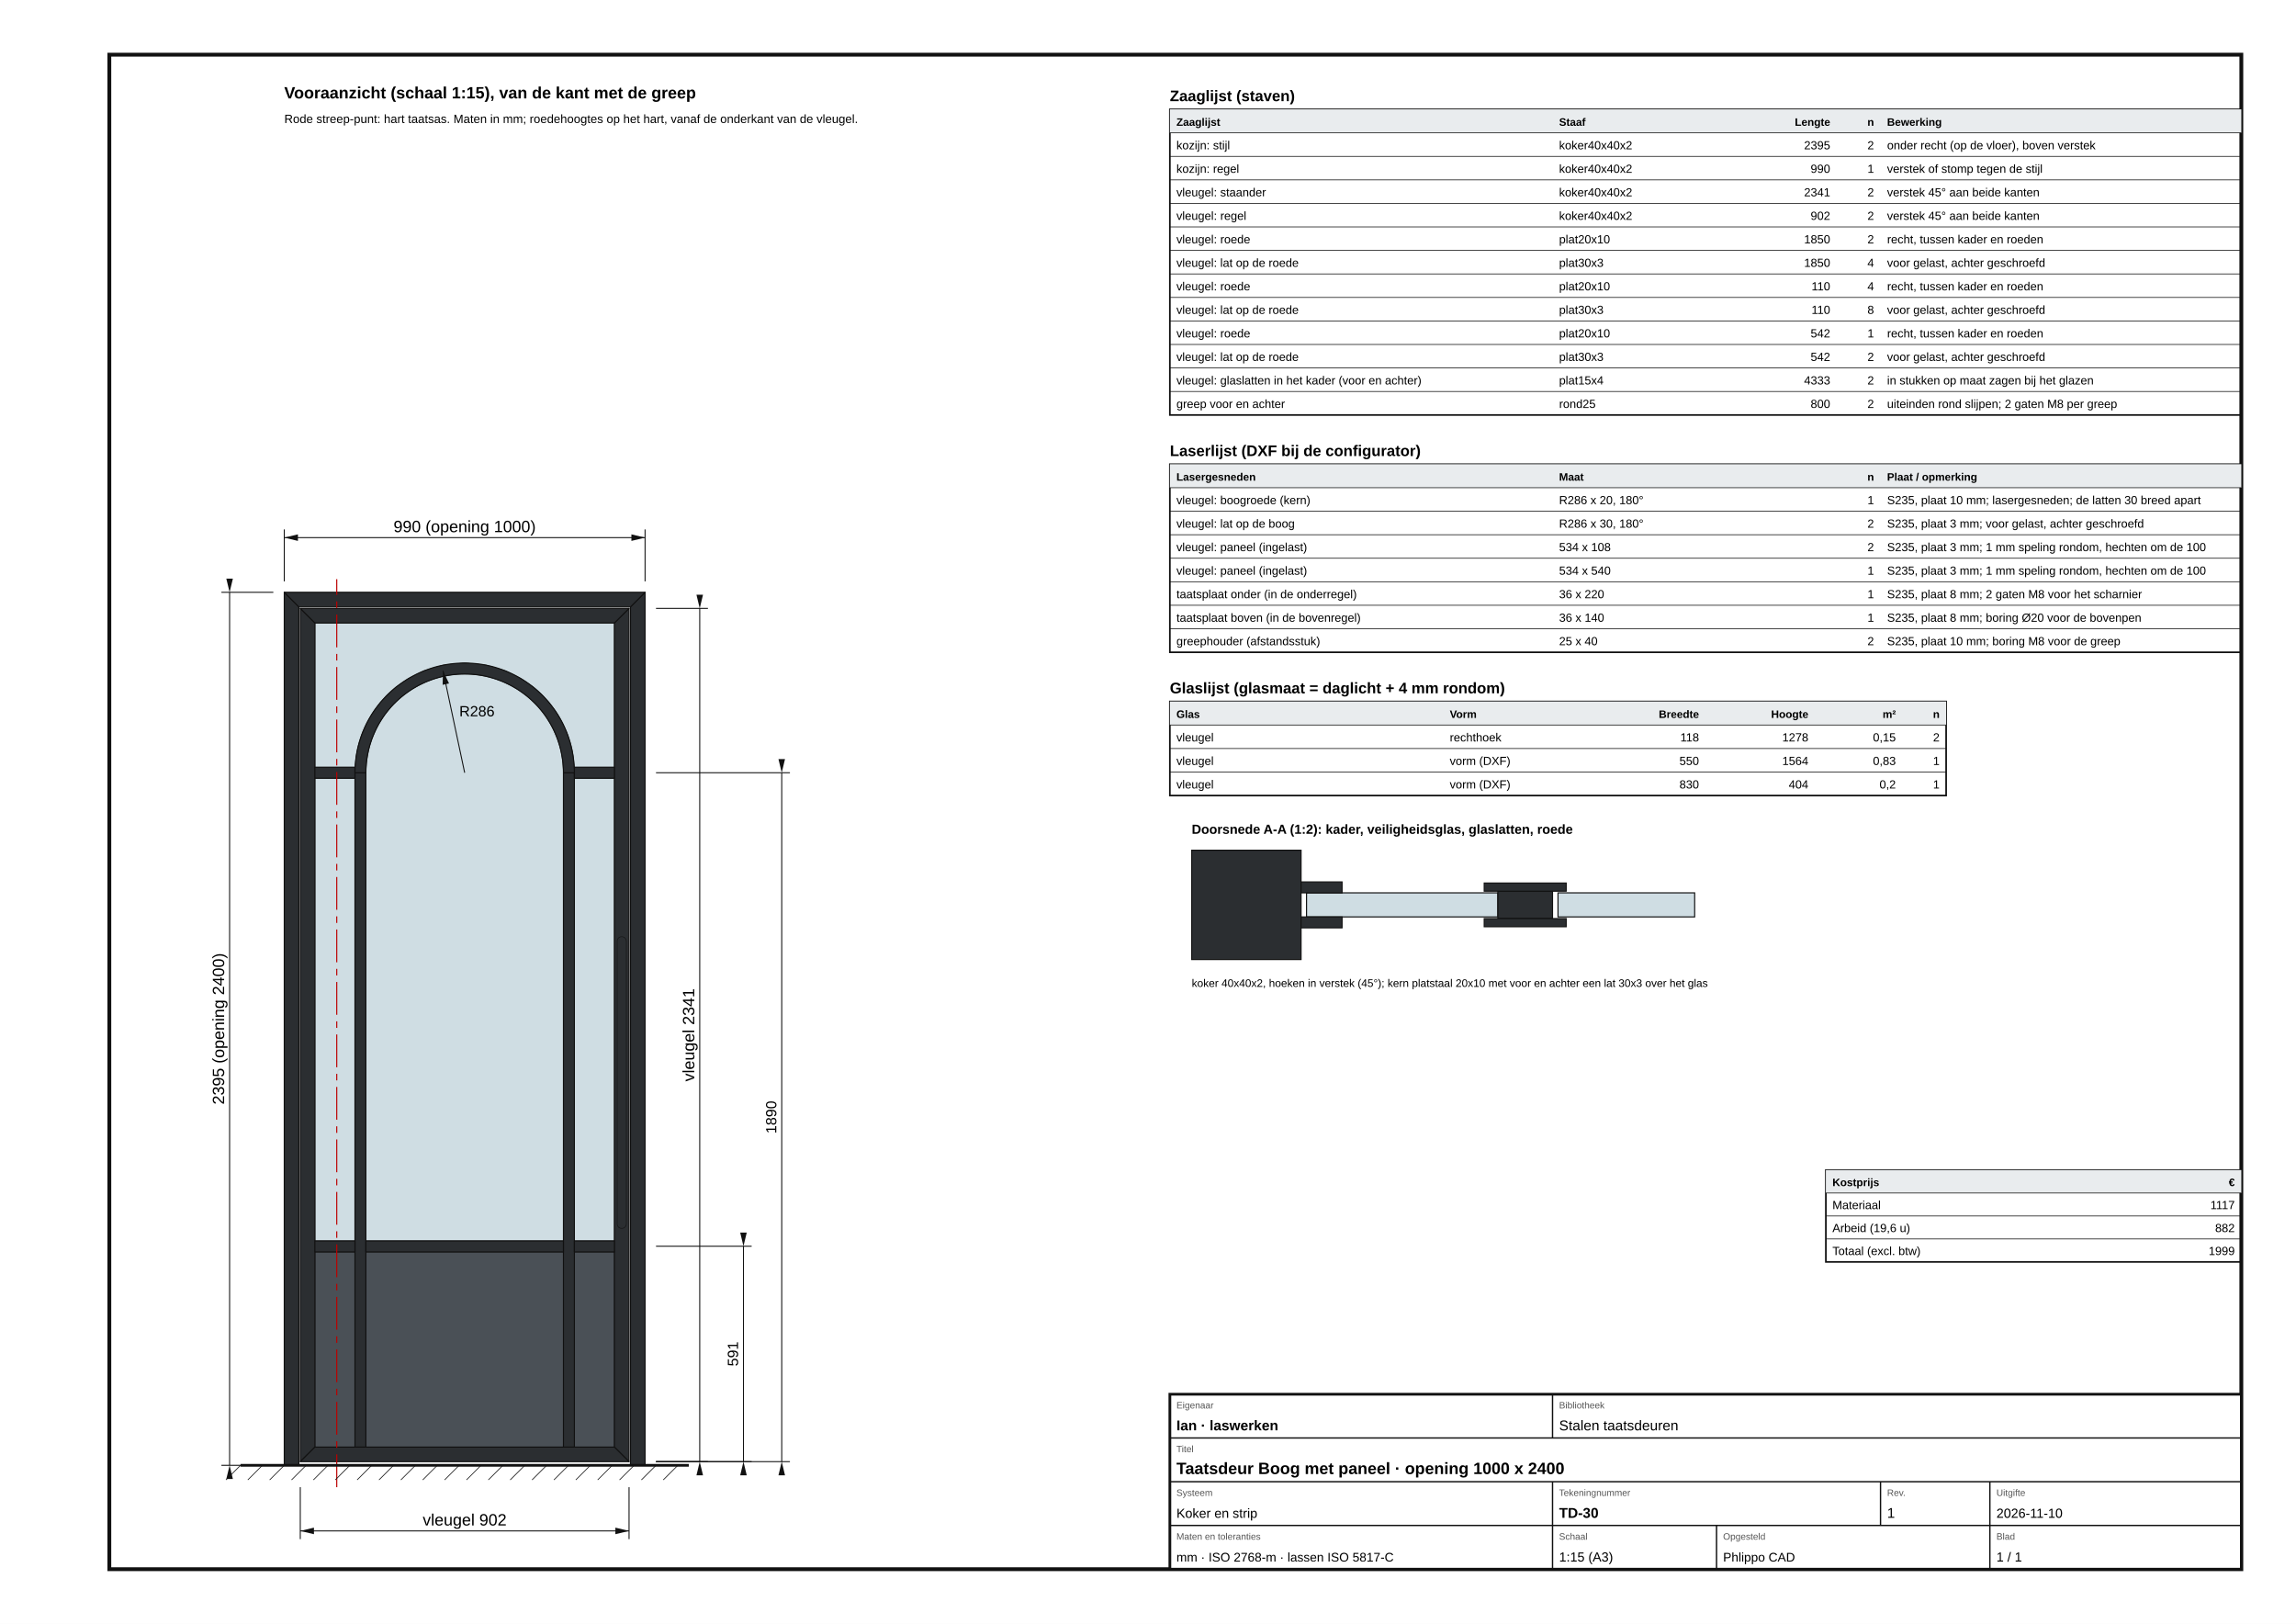
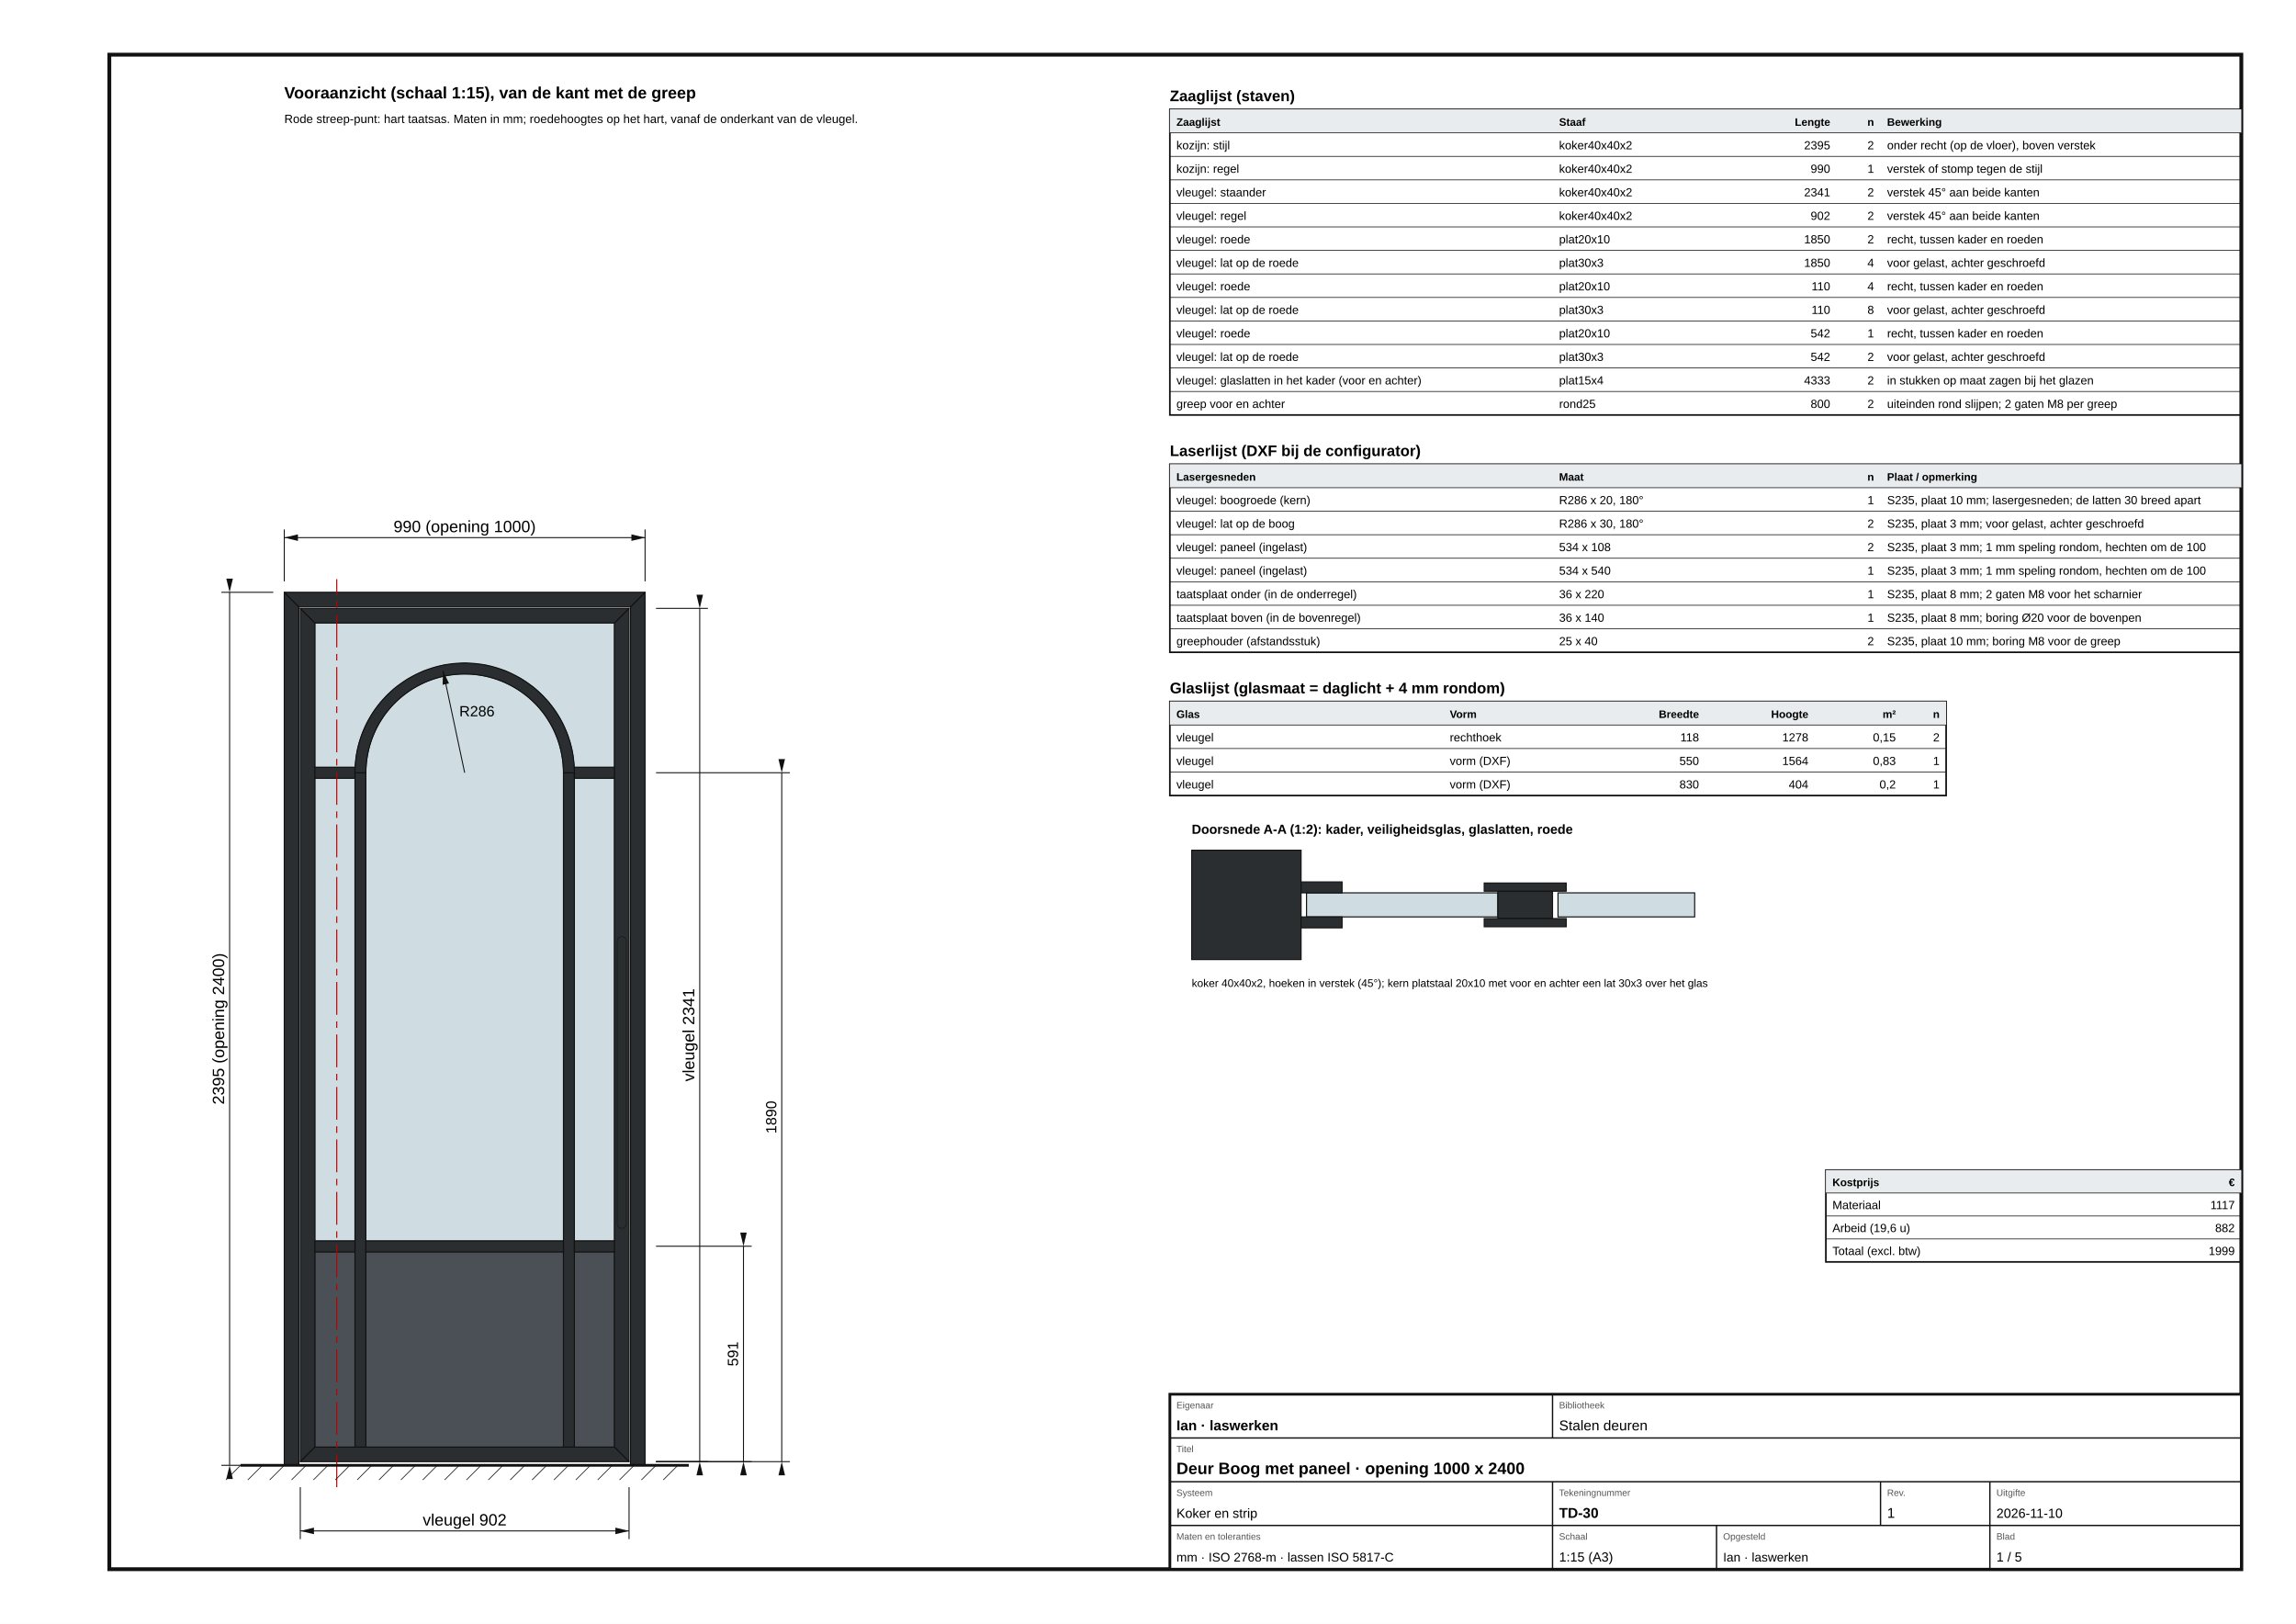
<svg xmlns="http://www.w3.org/2000/svg" viewBox="0 0 420 297" width="420mm" height="297mm" font-family="Arial, Helvetica, sans-serif">
  <rect width="420" height="297" fill="#fff" />
  <rect x="20" y="10" width="390" height="277" fill="none" stroke="#111" stroke-width="0.7" />
  <polygon points="57.6,226.97 64.93,226.97 64.93,142.33 57.6,142.33" fill="#cfdde3" stroke="#111" stroke-width="0.15" stroke-linejoin="round" />
  <polygon points="105.07,226.97 112.4,226.97 112.4,142.33 105.07,142.33" fill="#cfdde3" stroke="#111" stroke-width="0.15" stroke-linejoin="round" />
  <polygon points="66.93,226.97 103.07,226.97 103.07,141.33 103.07,141.33 103.06,140.86 103.04,140.39 103.01,139.92 102.97,139.44 102.91,138.98 102.84,138.51 102.76,138.04 102.67,137.58 102.57,137.12 102.45,136.66 102.32,136.2 102.18,135.75 102.03,135.3 101.87,134.86 101.69,134.42 101.5,133.98 101.31,133.56 101.1,133.13 100.88,132.71 100.65,132.3 100.4,131.89 100.15,131.49 99.89,131.1 99.62,130.71 99.33,130.34 99.04,129.96 98.74,129.6 98.43,129.24 98.11,128.9 97.78,128.56 97.44,128.23 97.09,127.91 96.73,127.6 96.37,127.29 96,127 95.62,126.72 95.23,126.44 94.84,126.18 94.44,125.93 94.03,125.69 93.62,125.46 93.2,125.24 92.78,125.03 92.35,124.83 91.91,124.64 91.47,124.47 91.03,124.3 90.58,124.15 90.13,124.01 89.68,123.88 89.22,123.77 88.76,123.66 88.29,123.57 87.83,123.49 87.36,123.42 86.89,123.37 86.42,123.32 85.95,123.29 85.47,123.27 85,123.27 84.53,123.27 84.05,123.29 83.58,123.32 83.11,123.37 82.64,123.42 82.17,123.49 81.71,123.57 81.24,123.66 80.78,123.77 80.32,123.88 79.87,124.01 79.42,124.15 78.97,124.3 78.53,124.47 78.09,124.64 77.65,124.83 77.22,125.03 76.8,125.24 76.38,125.46 75.97,125.69 75.56,125.93 75.16,126.18 74.77,126.44 74.38,126.72 74,127 73.63,127.29 73.27,127.6 72.91,127.91 72.56,128.23 72.22,128.56 71.89,128.9 71.57,129.24 71.26,129.6 70.96,129.96 70.67,130.34 70.38,130.71 70.11,131.1 69.85,131.49 69.6,131.89 69.35,132.3 69.12,132.71 68.9,133.13 68.69,133.56 68.5,133.98 68.31,134.42 68.13,134.86 67.97,135.3 67.82,135.75 67.68,136.2 67.55,136.66 67.43,137.12 67.33,137.58 67.24,138.04 67.16,138.51 67.09,138.98 67.03,139.44 66.99,139.92 66.96,140.39 66.94,140.86 66.93,141.33" fill="#cfdde3" stroke="#111" stroke-width="0.15" stroke-linejoin="round" />
  <polygon points="57.6,140.33 64.8,140.33 64.96,140.33 65.15,138.41 65.16,138.33 65.17,138.24 65.19,138.14 65.21,138.03 65.23,137.92 65.25,137.81 65.27,137.68 65.29,137.54 65.32,137.4 65.36,137.24 65.39,137.07 65.43,136.89 65.48,136.69 65.53,136.47 65.59,136.23 65.67,135.96 65.75,135.67 65.85,135.35 65.96,134.99 66.1,134.58 66.27,134.13 66.48,133.62 66.73,133.03 67.05,132.36 67.46,131.59 67.98,130.7 68.67,129.67 69.58,128.49 70.81,127.14 72.46,125.66 74.68,124.13 77.55,122.7 81.06,121.66 85,121.27 88.94,121.66 92.45,122.7 95.32,124.13 97.54,125.66 99.19,127.14 100.42,128.49 101.33,129.67 102.02,130.7 102.54,131.59 102.95,132.36 103.27,133.03 103.52,133.62 103.73,134.13 103.9,134.58 104.04,134.99 104.15,135.35 104.25,135.67 104.33,135.96 104.41,136.23 104.47,136.47 104.52,136.69 104.57,136.89 104.61,137.07 104.64,137.24 104.68,137.4 104.71,137.54 104.73,137.68 104.75,137.81 104.77,137.92 104.79,138.03 104.81,138.14 104.83,138.24 104.84,138.33 104.85,138.41 105.04,140.33 105.2,140.33 112.4,140.33 112.4,113.93 57.6,113.93" fill="#cfdde3" stroke="#111" stroke-width="0.15" stroke-linejoin="round" />
  <polygon points="57.6,264.67 64.93,264.67 64.93,228.97 57.6,228.97" fill="#4a5056" stroke="#111" stroke-width="0.15" stroke-linejoin="round" />
  <polygon points="105.07,264.67 112.4,264.67 112.4,228.97 105.07,228.97" fill="#4a5056" stroke="#111" stroke-width="0.15" stroke-linejoin="round" />
  <polygon points="66.93,264.67 103.07,264.67 103.07,228.97 66.93,228.97" fill="#4a5056" stroke="#111" stroke-width="0.15" stroke-linejoin="round" />
  <polygon points="52,268 52,108.33 54.67,111 54.67,268" fill="#2b2e31" stroke="#111" stroke-width="0.2" stroke-linejoin="round" />
  <polygon points="115.33,268 115.33,111 118,108.33 118,268" fill="#2b2e31" stroke="#111" stroke-width="0.2" stroke-linejoin="round" />
  <polygon points="52,108.33 118,108.33 115.33,111 54.67,111" fill="#2b2e31" stroke="#111" stroke-width="0.2" stroke-linejoin="round" />
  <polygon points="54.93,267.33 54.93,111.27 57.6,113.93 57.6,264.67" fill="#2b2e31" stroke="#111" stroke-width="0.2" stroke-linejoin="round" />
  <polygon points="112.4,264.67 112.4,113.93 115.07,111.27 115.07,267.33" fill="#2b2e31" stroke="#111" stroke-width="0.2" stroke-linejoin="round" />
  <polygon points="57.6,264.67 112.4,264.67 115.07,267.33 54.93,267.33" fill="#2b2e31" stroke="#111" stroke-width="0.2" stroke-linejoin="round" />
  <polygon points="54.93,111.27 115.07,111.27 112.4,113.93 57.6,113.93" fill="#2b2e31" stroke="#111" stroke-width="0.2" stroke-linejoin="round" />
  <polygon points="64.93,264.67 64.93,141.33 66.93,141.33 66.93,264.67" fill="#2b2e31" stroke="#111" stroke-width="0.2" stroke-linejoin="round" />
  <polygon points="57.6,140.33 64.93,140.33 64.93,142.33 57.6,142.33" fill="#2b2e31" stroke="#111" stroke-width="0.2" stroke-linejoin="round" />
  <polygon points="57.6,226.97 64.93,226.97 64.93,228.97 57.6,228.97" fill="#2b2e31" stroke="#111" stroke-width="0.2" stroke-linejoin="round" />
  <polygon points="103.07,264.67 103.07,141.33 105.07,141.33 105.07,264.67" fill="#2b2e31" stroke="#111" stroke-width="0.2" stroke-linejoin="round" />
  <polygon points="105.07,140.33 112.4,140.33 112.4,142.33 105.07,142.33" fill="#2b2e31" stroke="#111" stroke-width="0.2" stroke-linejoin="round" />
  <polygon points="105.07,226.97 112.4,226.97 112.4,228.97 105.07,228.97" fill="#2b2e31" stroke="#111" stroke-width="0.2" stroke-linejoin="round" />
  <polygon points="105.07,141.33 105.05,140.63 105.02,139.93 104.96,139.24 104.87,138.54 104.76,137.85 104.63,137.16 104.47,136.48 104.29,135.8 104.08,135.13 103.86,134.47 103.61,133.82 103.33,133.17 103.04,132.54 102.72,131.91 102.38,131.3 102.02,130.7 101.64,130.11 101.23,129.54 100.81,128.98 100.37,128.43 99.91,127.91 99.43,127.39 98.94,126.9 98.43,126.42 97.9,125.96 97.35,125.52 96.79,125.1 96.22,124.7 95.63,124.32 95.03,123.96 94.42,123.62 93.8,123.3 93.16,123 92.52,122.73 91.86,122.48 91.2,122.25 90.53,122.04 89.85,121.86 89.17,121.71 88.48,121.57 87.79,121.46 87.1,121.38 86.4,121.32 85.7,121.28 85,121.27 84.3,121.28 83.6,121.32 82.9,121.38 82.21,121.46 81.52,121.57 80.83,121.71 80.15,121.86 79.47,122.04 78.8,122.25 78.14,122.48 77.48,122.73 76.84,123 76.2,123.3 75.58,123.62 74.97,123.96 74.37,124.32 73.78,124.7 73.21,125.1 72.65,125.52 72.1,125.96 71.57,126.42 71.06,126.9 70.57,127.39 70.09,127.91 69.63,128.43 69.19,128.98 68.77,129.54 68.36,130.11 67.98,130.7 67.62,131.3 67.28,131.91 66.96,132.54 66.67,133.17 66.39,133.82 66.14,134.47 65.92,135.13 65.71,135.8 65.53,136.48 65.37,137.16 65.24,137.85 65.13,138.54 65.04,139.24 64.98,139.93 64.95,140.63 64.93,141.33 66.93,141.33 66.94,140.7 66.98,140.07 67.03,139.44 67.11,138.82 67.21,138.2 67.33,137.58 67.47,136.96 67.63,136.35 67.82,135.75 68.02,135.15 68.25,134.57 68.5,133.98 68.76,133.41 69.05,132.85 69.35,132.3 69.68,131.76 70.02,131.23 70.38,130.71 70.76,130.21 71.16,129.72 71.57,129.24 72,128.78 72.45,128.34 72.91,127.91 73.39,127.49 73.88,127.1 74.38,126.72 74.9,126.36 75.43,126.01 75.97,125.69 76.52,125.38 77.08,125.1 77.65,124.83 78.23,124.58 78.82,124.36 79.42,124.15 80.02,123.97 80.63,123.8 81.24,123.66 81.86,123.54 82.49,123.44 83.11,123.37 83.74,123.31 84.37,123.28 85,123.27 85.63,123.28 86.26,123.31 86.89,123.37 87.51,123.44 88.14,123.54 88.76,123.66 89.37,123.8 89.98,123.97 90.58,124.15 91.18,124.36 91.77,124.58 92.35,124.83 92.92,125.1 93.48,125.38 94.03,125.69 94.57,126.01 95.1,126.36 95.62,126.72 96.12,127.1 96.61,127.49 97.09,127.91 97.55,128.34 98,128.78 98.43,129.24 98.84,129.72 99.24,130.21 99.62,130.71 99.98,131.23 100.32,131.76 100.65,132.3 100.95,132.85 101.24,133.41 101.5,133.98 101.75,134.57 101.98,135.15 102.18,135.75 102.37,136.35 102.53,136.96 102.67,137.58 102.79,138.2 102.89,138.82 102.97,139.44 103.02,140.07 103.06,140.7 103.07,141.33" fill="#2b2e31" stroke="#111" stroke-width="0.2" stroke-linejoin="round" />
  <polygon points="66.93,226.97 103.07,226.97 103.07,228.97 66.93,228.97" fill="#2b2e31" stroke="#111" stroke-width="0.2" stroke-linejoin="round" />
  <line x1="61.6" y1="272" x2="61.6" y2="105.93" stroke="#b00" stroke-width="0.2" stroke-dasharray="6 1.2 1.2 1.2" />
  <rect x="112.9" y="171.33" width="1.67" height="53.33" rx="0.8" fill="#2b2e31" stroke="#111" stroke-width="0.1" />
  <line x1="44" y1="268" x2="126" y2="268" stroke="#111" stroke-width="0.5" />
  <line x1="44" y1="268" x2="41.33" y2="270.67" stroke="#111" stroke-width="0.13" />
  <line x1="48" y1="268" x2="45.33" y2="270.67" stroke="#111" stroke-width="0.13" />
  <line x1="52" y1="268" x2="49.33" y2="270.67" stroke="#111" stroke-width="0.13" />
  <line x1="56" y1="268" x2="53.33" y2="270.67" stroke="#111" stroke-width="0.13" />
  <line x1="60" y1="268" x2="57.33" y2="270.67" stroke="#111" stroke-width="0.13" />
  <line x1="64" y1="268" x2="61.33" y2="270.67" stroke="#111" stroke-width="0.13" />
  <line x1="68" y1="268" x2="65.33" y2="270.67" stroke="#111" stroke-width="0.13" />
  <line x1="72" y1="268" x2="69.33" y2="270.67" stroke="#111" stroke-width="0.13" />
  <line x1="76" y1="268" x2="73.33" y2="270.67" stroke="#111" stroke-width="0.13" />
  <line x1="80" y1="268" x2="77.33" y2="270.67" stroke="#111" stroke-width="0.13" />
  <line x1="84" y1="268" x2="81.33" y2="270.67" stroke="#111" stroke-width="0.13" />
  <line x1="88" y1="268" x2="85.33" y2="270.67" stroke="#111" stroke-width="0.13" />
  <line x1="92" y1="268" x2="89.33" y2="270.67" stroke="#111" stroke-width="0.13" />
  <line x1="96" y1="268" x2="93.33" y2="270.67" stroke="#111" stroke-width="0.13" />
  <line x1="100" y1="268" x2="97.33" y2="270.67" stroke="#111" stroke-width="0.13" />
  <line x1="104" y1="268" x2="101.33" y2="270.67" stroke="#111" stroke-width="0.13" />
  <line x1="108" y1="268" x2="105.33" y2="270.67" stroke="#111" stroke-width="0.13" />
  <line x1="112" y1="268" x2="109.33" y2="270.67" stroke="#111" stroke-width="0.13" />
  <line x1="116" y1="268" x2="113.33" y2="270.67" stroke="#111" stroke-width="0.13" />
  <line x1="120" y1="268" x2="117.33" y2="270.67" stroke="#111" stroke-width="0.13" />
  <line x1="124" y1="268" x2="121.33" y2="270.67" stroke="#111" stroke-width="0.13" />
  <line x1="52" y1="106.33" x2="52" y2="96.83" stroke="#111" stroke-width="0.18" />
  <line x1="118" y1="106.33" x2="118" y2="96.83" stroke="#111" stroke-width="0.18" />
  <line x1="52" y1="98.33" x2="118" y2="98.33" stroke="#111" stroke-width="0.18" />
  <polygon points="52,98.33 54.5,98.93 54.5,97.73" fill="#111" />
  <polygon points="118,98.33 115.5,97.73 115.5,98.93" fill="#111" />
  <text x="85" y="97.33" font-size="3" text-anchor="middle">990 (opening 1000)</text>
  <line x1="50" y1="268" x2="40.5" y2="268" stroke="#111" stroke-width="0.18" />
  <line x1="50" y1="108.33" x2="40.5" y2="108.33" stroke="#111" stroke-width="0.18" />
  <line x1="42" y1="268" x2="42" y2="108.33" stroke="#111" stroke-width="0.18" />
  <polygon points="42,268 41.4,270.5 42.6,270.5" fill="#111" />
  <polygon points="42,108.33 42.6,105.83 41.4,105.83" fill="#111" />
  <text x="41" y="188.17" font-size="3" text-anchor="middle" transform="rotate(-90 41 188.17)">2395 (opening 2400)</text>
  <line x1="54.93" y1="272" x2="54.93" y2="281.5" stroke="#111" stroke-width="0.18" />
  <line x1="115.07" y1="272" x2="115.07" y2="281.5" stroke="#111" stroke-width="0.18" />
  <line x1="54.93" y1="280" x2="115.07" y2="280" stroke="#111" stroke-width="0.18" />
  <polygon points="54.93,280 57.43,280.6 57.43,279.4" fill="#111" />
  <polygon points="115.07,280 112.57,279.4 112.57,280.6" fill="#111" />
  <text x="85" y="279" font-size="3" text-anchor="middle">vleugel 902</text>
  <line x1="120" y1="267.33" x2="129.5" y2="267.33" stroke="#111" stroke-width="0.18" />
  <line x1="120" y1="111.27" x2="129.5" y2="111.27" stroke="#111" stroke-width="0.18" />
  <line x1="128" y1="267.33" x2="128" y2="111.27" stroke="#111" stroke-width="0.18" />
  <polygon points="128,267.33 127.4,269.83 128.6,269.83" fill="#111" />
  <polygon points="128,111.27 128.6,108.77 127.4,108.77" fill="#111" />
  <text x="127" y="189.3" font-size="3" text-anchor="middle" transform="rotate(-90 127 189.3)">vleugel 2341</text>
  <line x1="120" y1="267.33" x2="137.5" y2="267.33" stroke="#111" stroke-width="0.18" />
  <line x1="120" y1="227.93" x2="137.5" y2="227.93" stroke="#111" stroke-width="0.18" />
  <line x1="136" y1="267.33" x2="136" y2="227.93" stroke="#111" stroke-width="0.18" />
  <polygon points="136,267.33 135.4,269.83 136.6,269.83" fill="#111" />
  <polygon points="136,227.93 136.6,225.43 135.4,225.43" fill="#111" />
  <text x="135" y="247.63" font-size="2.7" text-anchor="middle" transform="rotate(-90 135 247.63)">591</text>
  <line x1="120" y1="267.33" x2="144.5" y2="267.33" stroke="#111" stroke-width="0.18" />
  <line x1="120" y1="141.33" x2="144.5" y2="141.33" stroke="#111" stroke-width="0.18" />
  <line x1="143" y1="267.33" x2="143" y2="141.33" stroke="#111" stroke-width="0.18" />
  <polygon points="143,267.33 142.4,269.83 143.6,269.83" fill="#111" />
  <polygon points="143,141.33 143.6,138.83 142.4,138.83" fill="#111" />
  <text x="142" y="204.33" font-size="2.7" text-anchor="middle" transform="rotate(-90 142 204.33)">1890</text>
  <line x1="85" y1="141.33" x2="81.04" y2="122.68" stroke="#111" stroke-width="0.18" />
  <polygon points="81.04,122.68 80.97,125.25 82.14,125" fill="#111" />
  <text x="84.02" y="131.01" font-size="2.7">R286</text>
  <text x="52" y="18" font-size="3" font-weight="700">Vooraanzicht (schaal 1:15), van de kant met de greep</text>
  <text x="52" y="22.5" font-size="2.2">Rode streep-punt: hart taatsas. Maten in mm; roedehoogtes op het hart, vanaf de onderkant van de vleugel.</text>
  <text x="214" y="18.5" font-size="2.8" font-weight="700">Zaaglijst (staven)</text>
  <rect x="214" y="20" width="196" height="55.9" fill="none" stroke="#111" stroke-width="0.3" />
  <rect x="214" y="20" width="196" height="4.3" fill="#e9ecee" stroke="none" />
  <text x="215.2" y="23.01" font-size="1.978" font-weight="700">Zaaglijst</text>
  <text x="285.2" y="23.01" font-size="1.978" font-weight="700">Staaf</text>
  <text x="334.8" y="23.01" font-size="1.978" text-anchor="end" font-weight="700">Lengte</text>
  <text x="342.8" y="23.01" font-size="1.978" text-anchor="end" font-weight="700">n</text>
  <text x="345.2" y="23.01" font-size="1.978" font-weight="700">Bewerking</text>
  <line x1="214" y1="24.3" x2="410" y2="24.3" stroke="#111" stroke-width="0.13" />
  <text x="215.2" y="27.31" font-size="2.15">kozijn: stijl</text>
  <text x="285.2" y="27.31" font-size="2.15">koker40x40x2</text>
  <text x="334.8" y="27.31" font-size="2.15" text-anchor="end">2395</text>
  <text x="342.8" y="27.31" font-size="2.15" text-anchor="end">2</text>
  <text x="345.2" y="27.31" font-size="2.15">onder recht (op de vloer), boven verstek</text>
  <line x1="214" y1="28.6" x2="410" y2="28.6" stroke="#111" stroke-width="0.13" />
  <text x="215.2" y="31.61" font-size="2.15">kozijn: regel</text>
  <text x="285.2" y="31.61" font-size="2.15">koker40x40x2</text>
  <text x="334.8" y="31.61" font-size="2.15" text-anchor="end">990</text>
  <text x="342.8" y="31.61" font-size="2.15" text-anchor="end">1</text>
  <text x="345.2" y="31.61" font-size="2.15">verstek of stomp tegen de stijl</text>
  <line x1="214" y1="32.9" x2="410" y2="32.9" stroke="#111" stroke-width="0.13" />
  <text x="215.2" y="35.91" font-size="2.15">vleugel: staander</text>
  <text x="285.2" y="35.91" font-size="2.15">koker40x40x2</text>
  <text x="334.8" y="35.91" font-size="2.15" text-anchor="end">2341</text>
  <text x="342.8" y="35.91" font-size="2.15" text-anchor="end">2</text>
  <text x="345.2" y="35.91" font-size="2.15">verstek 45° aan beide kanten</text>
  <line x1="214" y1="37.2" x2="410" y2="37.2" stroke="#111" stroke-width="0.13" />
  <text x="215.2" y="40.21" font-size="2.15">vleugel: regel</text>
  <text x="285.2" y="40.21" font-size="2.15">koker40x40x2</text>
  <text x="334.8" y="40.21" font-size="2.15" text-anchor="end">902</text>
  <text x="342.8" y="40.21" font-size="2.15" text-anchor="end">2</text>
  <text x="345.2" y="40.21" font-size="2.15">verstek 45° aan beide kanten</text>
  <line x1="214" y1="41.5" x2="410" y2="41.5" stroke="#111" stroke-width="0.13" />
  <text x="215.2" y="44.51" font-size="2.15">vleugel: roede</text>
  <text x="285.2" y="44.51" font-size="2.15">plat20x10</text>
  <text x="334.8" y="44.51" font-size="2.15" text-anchor="end">1850</text>
  <text x="342.8" y="44.51" font-size="2.15" text-anchor="end">2</text>
  <text x="345.2" y="44.51" font-size="2.15">recht, tussen kader en roeden</text>
  <line x1="214" y1="45.8" x2="410" y2="45.8" stroke="#111" stroke-width="0.13" />
  <text x="215.2" y="48.81" font-size="2.15">vleugel: lat op de roede</text>
  <text x="285.2" y="48.81" font-size="2.15">plat30x3</text>
  <text x="334.8" y="48.81" font-size="2.15" text-anchor="end">1850</text>
  <text x="342.8" y="48.81" font-size="2.15" text-anchor="end">4</text>
  <text x="345.2" y="48.81" font-size="2.15">voor gelast, achter geschroefd</text>
  <line x1="214" y1="50.1" x2="410" y2="50.1" stroke="#111" stroke-width="0.13" />
  <text x="215.2" y="53.11" font-size="2.15">vleugel: roede</text>
  <text x="285.2" y="53.11" font-size="2.15">plat20x10</text>
  <text x="334.8" y="53.11" font-size="2.15" text-anchor="end">110</text>
  <text x="342.8" y="53.11" font-size="2.15" text-anchor="end">4</text>
  <text x="345.2" y="53.11" font-size="2.15">recht, tussen kader en roeden</text>
  <line x1="214" y1="54.4" x2="410" y2="54.4" stroke="#111" stroke-width="0.13" />
  <text x="215.2" y="57.41" font-size="2.15">vleugel: lat op de roede</text>
  <text x="285.2" y="57.41" font-size="2.15">plat30x3</text>
  <text x="334.8" y="57.41" font-size="2.15" text-anchor="end">110</text>
  <text x="342.8" y="57.41" font-size="2.15" text-anchor="end">8</text>
  <text x="345.2" y="57.41" font-size="2.15">voor gelast, achter geschroefd</text>
  <line x1="214" y1="58.7" x2="410" y2="58.7" stroke="#111" stroke-width="0.13" />
  <text x="215.2" y="61.71" font-size="2.15">vleugel: roede</text>
  <text x="285.2" y="61.71" font-size="2.15">plat20x10</text>
  <text x="334.8" y="61.71" font-size="2.15" text-anchor="end">542</text>
  <text x="342.8" y="61.71" font-size="2.15" text-anchor="end">1</text>
  <text x="345.2" y="61.71" font-size="2.15">recht, tussen kader en roeden</text>
  <line x1="214" y1="63" x2="410" y2="63" stroke="#111" stroke-width="0.13" />
  <text x="215.2" y="66.01" font-size="2.15">vleugel: lat op de roede</text>
  <text x="285.2" y="66.01" font-size="2.15">plat30x3</text>
  <text x="334.8" y="66.01" font-size="2.15" text-anchor="end">542</text>
  <text x="342.8" y="66.01" font-size="2.15" text-anchor="end">2</text>
  <text x="345.2" y="66.01" font-size="2.15">voor gelast, achter geschroefd</text>
  <line x1="214" y1="67.3" x2="410" y2="67.3" stroke="#111" stroke-width="0.13" />
  <text x="215.2" y="70.31" font-size="2.15">vleugel: glaslatten in het kader (voor en achter)</text>
  <text x="285.2" y="70.31" font-size="2.15">plat15x4</text>
  <text x="334.8" y="70.31" font-size="2.15" text-anchor="end">4333</text>
  <text x="342.8" y="70.31" font-size="2.15" text-anchor="end">2</text>
  <text x="345.2" y="70.31" font-size="2.15">in stukken op maat zagen bij het glazen</text>
  <line x1="214" y1="71.6" x2="410" y2="71.6" stroke="#111" stroke-width="0.13" />
  <text x="215.2" y="74.61" font-size="2.15">greep voor en achter</text>
  <text x="285.2" y="74.61" font-size="2.15">rond25</text>
  <text x="334.8" y="74.61" font-size="2.15" text-anchor="end">800</text>
  <text x="342.8" y="74.61" font-size="2.15" text-anchor="end">2</text>
  <text x="345.2" y="74.61" font-size="2.15">uiteinden rond slijpen; 2 gaten M8 per greep</text>
  <text x="214" y="83.4" font-size="2.8" font-weight="700">Laserlijst (DXF bij de configurator)</text>
  <rect x="214" y="84.9" width="196" height="34.4" fill="none" stroke="#111" stroke-width="0.3" />
  <rect x="214" y="84.9" width="196" height="4.3" fill="#e9ecee" stroke="none" />
  <text x="215.2" y="87.91" font-size="1.978" font-weight="700">Lasergesneden</text>
  <text x="285.2" y="87.91" font-size="1.978" font-weight="700">Maat</text>
  <text x="342.8" y="87.91" font-size="1.978" text-anchor="end" font-weight="700">n</text>
  <text x="345.2" y="87.91" font-size="1.978" font-weight="700">Plaat / opmerking</text>
  <line x1="214" y1="89.2" x2="410" y2="89.2" stroke="#111" stroke-width="0.13" />
  <text x="215.2" y="92.21" font-size="2.15">vleugel: boogroede (kern)</text>
  <text x="285.2" y="92.21" font-size="2.15">R286 x 20, 180°</text>
  <text x="342.8" y="92.21" font-size="2.15" text-anchor="end">1</text>
  <text x="345.2" y="92.21" font-size="2.15">S235, plaat 10 mm; lasergesneden; de latten 30 breed apart</text>
  <line x1="214" y1="93.5" x2="410" y2="93.5" stroke="#111" stroke-width="0.13" />
  <text x="215.2" y="96.51" font-size="2.15">vleugel: lat op de boog</text>
  <text x="285.2" y="96.51" font-size="2.15">R286 x 30, 180°</text>
  <text x="342.8" y="96.51" font-size="2.15" text-anchor="end">2</text>
  <text x="345.2" y="96.51" font-size="2.15">S235, plaat 3 mm; voor gelast, achter geschroefd</text>
  <line x1="214" y1="97.8" x2="410" y2="97.8" stroke="#111" stroke-width="0.13" />
  <text x="215.2" y="100.81" font-size="2.15">vleugel: paneel (ingelast)</text>
  <text x="285.2" y="100.81" font-size="2.15">534 x 108</text>
  <text x="342.8" y="100.81" font-size="2.15" text-anchor="end">2</text>
  <text x="345.2" y="100.81" font-size="2.15">S235, plaat 3 mm; 1 mm speling rondom, hechten om de 100</text>
  <line x1="214" y1="102.1" x2="410" y2="102.1" stroke="#111" stroke-width="0.13" />
  <text x="215.2" y="105.11" font-size="2.15">vleugel: paneel (ingelast)</text>
  <text x="285.2" y="105.11" font-size="2.15">534 x 540</text>
  <text x="342.8" y="105.11" font-size="2.15" text-anchor="end">1</text>
  <text x="345.2" y="105.11" font-size="2.15">S235, plaat 3 mm; 1 mm speling rondom, hechten om de 100</text>
  <line x1="214" y1="106.4" x2="410" y2="106.4" stroke="#111" stroke-width="0.13" />
  <text x="215.2" y="109.41" font-size="2.15">taatsplaat onder (in de onderregel)</text>
  <text x="285.2" y="109.41" font-size="2.15">36 x 220</text>
  <text x="342.8" y="109.41" font-size="2.15" text-anchor="end">1</text>
  <text x="345.2" y="109.41" font-size="2.15">S235, plaat 8 mm; 2 gaten M8 voor het scharnier</text>
  <line x1="214" y1="110.7" x2="410" y2="110.7" stroke="#111" stroke-width="0.13" />
  <text x="215.2" y="113.71" font-size="2.15">taatsplaat boven (in de bovenregel)</text>
  <text x="285.2" y="113.71" font-size="2.15">36 x 140</text>
  <text x="342.8" y="113.71" font-size="2.15" text-anchor="end">1</text>
  <text x="345.2" y="113.71" font-size="2.15">S235, plaat 8 mm; boring Ø20 voor de bovenpen</text>
  <line x1="214" y1="115" x2="410" y2="115" stroke="#111" stroke-width="0.13" />
  <text x="215.2" y="118.01" font-size="2.15">greephouder (afstandsstuk)</text>
  <text x="285.2" y="118.01" font-size="2.15">25 x 40</text>
  <text x="342.8" y="118.01" font-size="2.15" text-anchor="end">2</text>
  <text x="345.2" y="118.01" font-size="2.15">S235, plaat 10 mm; boring M8 voor de greep</text>
  <text x="214" y="126.8" font-size="2.8" font-weight="700">Glaslijst (glasmaat = daglicht + 4 mm rondom)</text>
  <rect x="214" y="128.3" width="142" height="17.2" fill="none" stroke="#111" stroke-width="0.3" />
  <rect x="214" y="128.3" width="142" height="4.3" fill="#e9ecee" stroke="none" />
  <text x="215.2" y="131.31" font-size="1.978" font-weight="700">Glas</text>
  <text x="265.2" y="131.31" font-size="1.978" font-weight="700">Vorm</text>
  <text x="310.8" y="131.31" font-size="1.978" text-anchor="end" font-weight="700">Breedte</text>
  <text x="330.8" y="131.31" font-size="1.978" text-anchor="end" font-weight="700">Hoogte</text>
  <text x="346.8" y="131.31" font-size="1.978" text-anchor="end" font-weight="700">m²</text>
  <text x="354.8" y="131.31" font-size="1.978" text-anchor="end" font-weight="700">n</text>
  <line x1="214" y1="132.6" x2="356" y2="132.6" stroke="#111" stroke-width="0.13" />
  <text x="215.2" y="135.61" font-size="2.15">vleugel</text>
  <text x="265.2" y="135.61" font-size="2.15">rechthoek</text>
  <text x="310.8" y="135.61" font-size="2.15" text-anchor="end">118</text>
  <text x="330.8" y="135.61" font-size="2.15" text-anchor="end">1278</text>
  <text x="346.8" y="135.61" font-size="2.15" text-anchor="end">0,15</text>
  <text x="354.8" y="135.61" font-size="2.15" text-anchor="end">2</text>
  <line x1="214" y1="136.9" x2="356" y2="136.9" stroke="#111" stroke-width="0.13" />
  <text x="215.2" y="139.91" font-size="2.15">vleugel</text>
  <text x="265.2" y="139.91" font-size="2.15">vorm (DXF)</text>
  <text x="310.8" y="139.91" font-size="2.15" text-anchor="end">550</text>
  <text x="330.8" y="139.91" font-size="2.15" text-anchor="end">1564</text>
  <text x="346.8" y="139.91" font-size="2.15" text-anchor="end">0,83</text>
  <text x="354.8" y="139.91" font-size="2.15" text-anchor="end">1</text>
  <line x1="214" y1="141.2" x2="356" y2="141.2" stroke="#111" stroke-width="0.13" />
  <text x="215.2" y="144.21" font-size="2.15">vleugel</text>
  <text x="265.2" y="144.21" font-size="2.15">vorm (DXF)</text>
  <text x="310.8" y="144.21" font-size="2.15" text-anchor="end">830</text>
  <text x="330.8" y="144.21" font-size="2.15" text-anchor="end">404</text>
  <text x="346.8" y="144.21" font-size="2.15" text-anchor="end">0,2</text>
  <text x="354.8" y="144.21" font-size="2.15" text-anchor="end">1</text>
  <rect x="218" y="155.5" width="20" height="20" fill="#2b2e31" stroke="#111" stroke-width="0.2" />
  <rect x="239" y="163.3" width="35" height="4.4" fill="#cfdde3" stroke="#111" stroke-width="0.2" />
  <rect x="238" y="161.3" width="7.5" height="2" fill="#2b2e31" stroke="#111" stroke-width="0.2" />
  <rect x="238" y="167.7" width="7.5" height="2" fill="#2b2e31" stroke="#111" stroke-width="0.2" />
  <rect x="274" y="163" width="10" height="5" fill="#2b2e31" stroke="#111" stroke-width="0.2" />
  <rect x="271.5" y="161.5" width="15" height="1.5" fill="#2b2e31" stroke="#111" stroke-width="0.2" />
  <rect x="271.5" y="168" width="15" height="1.5" fill="#2b2e31" stroke="#111" stroke-width="0.2" />
  <rect x="285" y="163.3" width="25" height="4.4" fill="#cfdde3" stroke="#111" stroke-width="0.2" />
  <text x="218" y="152.5" font-size="2.4" font-weight="700">Doorsnede A-A (1:2): kader, veiligheidsglas, glaslatten, roede</text>
  <text x="218" y="180.5" font-size="2">koker 40x40x2, hoeken in verstek (45°); kern platstaal 20x10 met voor en achter een lat 30x3 over het glas</text>
  <rect x="334" y="214" width="76" height="16.8" fill="none" stroke="#111" stroke-width="0.3" />
  <rect x="334" y="214" width="76" height="4.2" fill="#e9ecee" stroke="none" />
  <text x="335.2" y="216.94" font-size="1.978" font-weight="700">Kostprijs</text>
  <text x="408.8" y="216.94" font-size="1.978" text-anchor="end" font-weight="700">€</text>
  <line x1="334" y1="218.2" x2="410" y2="218.2" stroke="#111" stroke-width="0.13" />
  <text x="335.2" y="221.14" font-size="2.15">Materiaal</text>
  <text x="408.8" y="221.14" font-size="2.15" text-anchor="end">1117</text>
  <line x1="334" y1="222.4" x2="410" y2="222.4" stroke="#111" stroke-width="0.13" />
  <text x="335.2" y="225.34" font-size="2.15">Arbeid (19,6 u)</text>
  <text x="408.8" y="225.34" font-size="2.15" text-anchor="end">882</text>
  <line x1="334" y1="226.6" x2="410" y2="226.6" stroke="#111" stroke-width="0.13" />
  <text x="335.2" y="229.54" font-size="2.15">Totaal (excl. btw)</text>
  <text x="408.8" y="229.54" font-size="2.15" text-anchor="end">1999</text>
  <rect x="214" y="255" width="196" height="32" fill="#fff" stroke="#111" stroke-width="0.5" />
  <line x1="214" y1="263" x2="410" y2="263" stroke="#111" stroke-width="0.25" />
  <line x1="214" y1="271" x2="410" y2="271" stroke="#111" stroke-width="0.25" />
  <line x1="214" y1="279" x2="410" y2="279" stroke="#111" stroke-width="0.25" />
  <text x="215.2" y="257.6" font-size="1.7" fill="#555">Eigenaar</text>
  <text x="215.2" y="261.6" font-size="2.6" font-weight="700">Ian · laswerken</text>
  <line x1="284" y1="255" x2="284" y2="263" stroke="#111" stroke-width="0.25" />
  <text x="285.2" y="257.6" font-size="1.7" fill="#555">Bibliotheek</text>
-   <text x="285.2" y="261.6" font-size="2.6">Stalen taatsdeuren</text>
+   <text x="285.2" y="261.6" font-size="2.6">Stalen deuren</text>
  <text x="215.2" y="265.6" font-size="1.7" fill="#555">Titel</text>
-   <text x="215.2" y="269.6" font-size="3" font-weight="700">Taatsdeur Boog met paneel · opening 1000 x 2400</text>
+   <text x="215.2" y="269.6" font-size="3" font-weight="700">Deur Boog met paneel · opening 1000 x 2400</text>
  <text x="215.2" y="273.6" font-size="1.7" fill="#555">Systeem</text>
  <text x="215.2" y="277.6" font-size="2.4">Koker en strip</text>
  <line x1="284" y1="271" x2="284" y2="279" stroke="#111" stroke-width="0.25" />
  <text x="285.2" y="273.6" font-size="1.7" fill="#555">Tekeningnummer</text>
  <text x="285.2" y="277.6" font-size="2.6" font-weight="700">TD-30</text>
  <line x1="344" y1="271" x2="344" y2="279" stroke="#111" stroke-width="0.25" />
  <text x="345.2" y="273.6" font-size="1.7" fill="#555">Rev.</text>
  <text x="345.2" y="277.6" font-size="2.6">1</text>
  <line x1="364" y1="271" x2="364" y2="279" stroke="#111" stroke-width="0.25" />
  <text x="365.2" y="273.6" font-size="1.7" fill="#555">Uitgifte</text>
  <text x="365.2" y="277.6" font-size="2.4">2026-11-10</text>
  <text x="215.2" y="281.6" font-size="1.7" fill="#555">Maten en toleranties</text>
  <text x="215.2" y="285.6" font-size="2.3">mm · ISO 2768-m · lassen ISO 5817-C</text>
  <line x1="284" y1="279" x2="284" y2="287" stroke="#111" stroke-width="0.25" />
  <text x="285.2" y="281.6" font-size="1.7" fill="#555">Schaal</text>
  <text x="285.2" y="285.6" font-size="2.4">1:15 (A3)</text>
  <line x1="314" y1="279" x2="314" y2="287" stroke="#111" stroke-width="0.25" />
  <text x="315.2" y="281.6" font-size="1.7" fill="#555">Opgesteld</text>
-   <text x="315.2" y="285.6" font-size="2.3">Phlippo CAD</text>
+   <text x="315.2" y="285.6" font-size="2.3">Ian · laswerken</text>
  <line x1="364" y1="279" x2="364" y2="287" stroke="#111" stroke-width="0.25" />
  <text x="365.2" y="281.6" font-size="1.7" fill="#555">Blad</text>
-   <text x="365.2" y="285.6" font-size="2.4">1 / 1</text>
+   <text x="365.2" y="285.6" font-size="2.4">1 / 5</text>
</svg>
